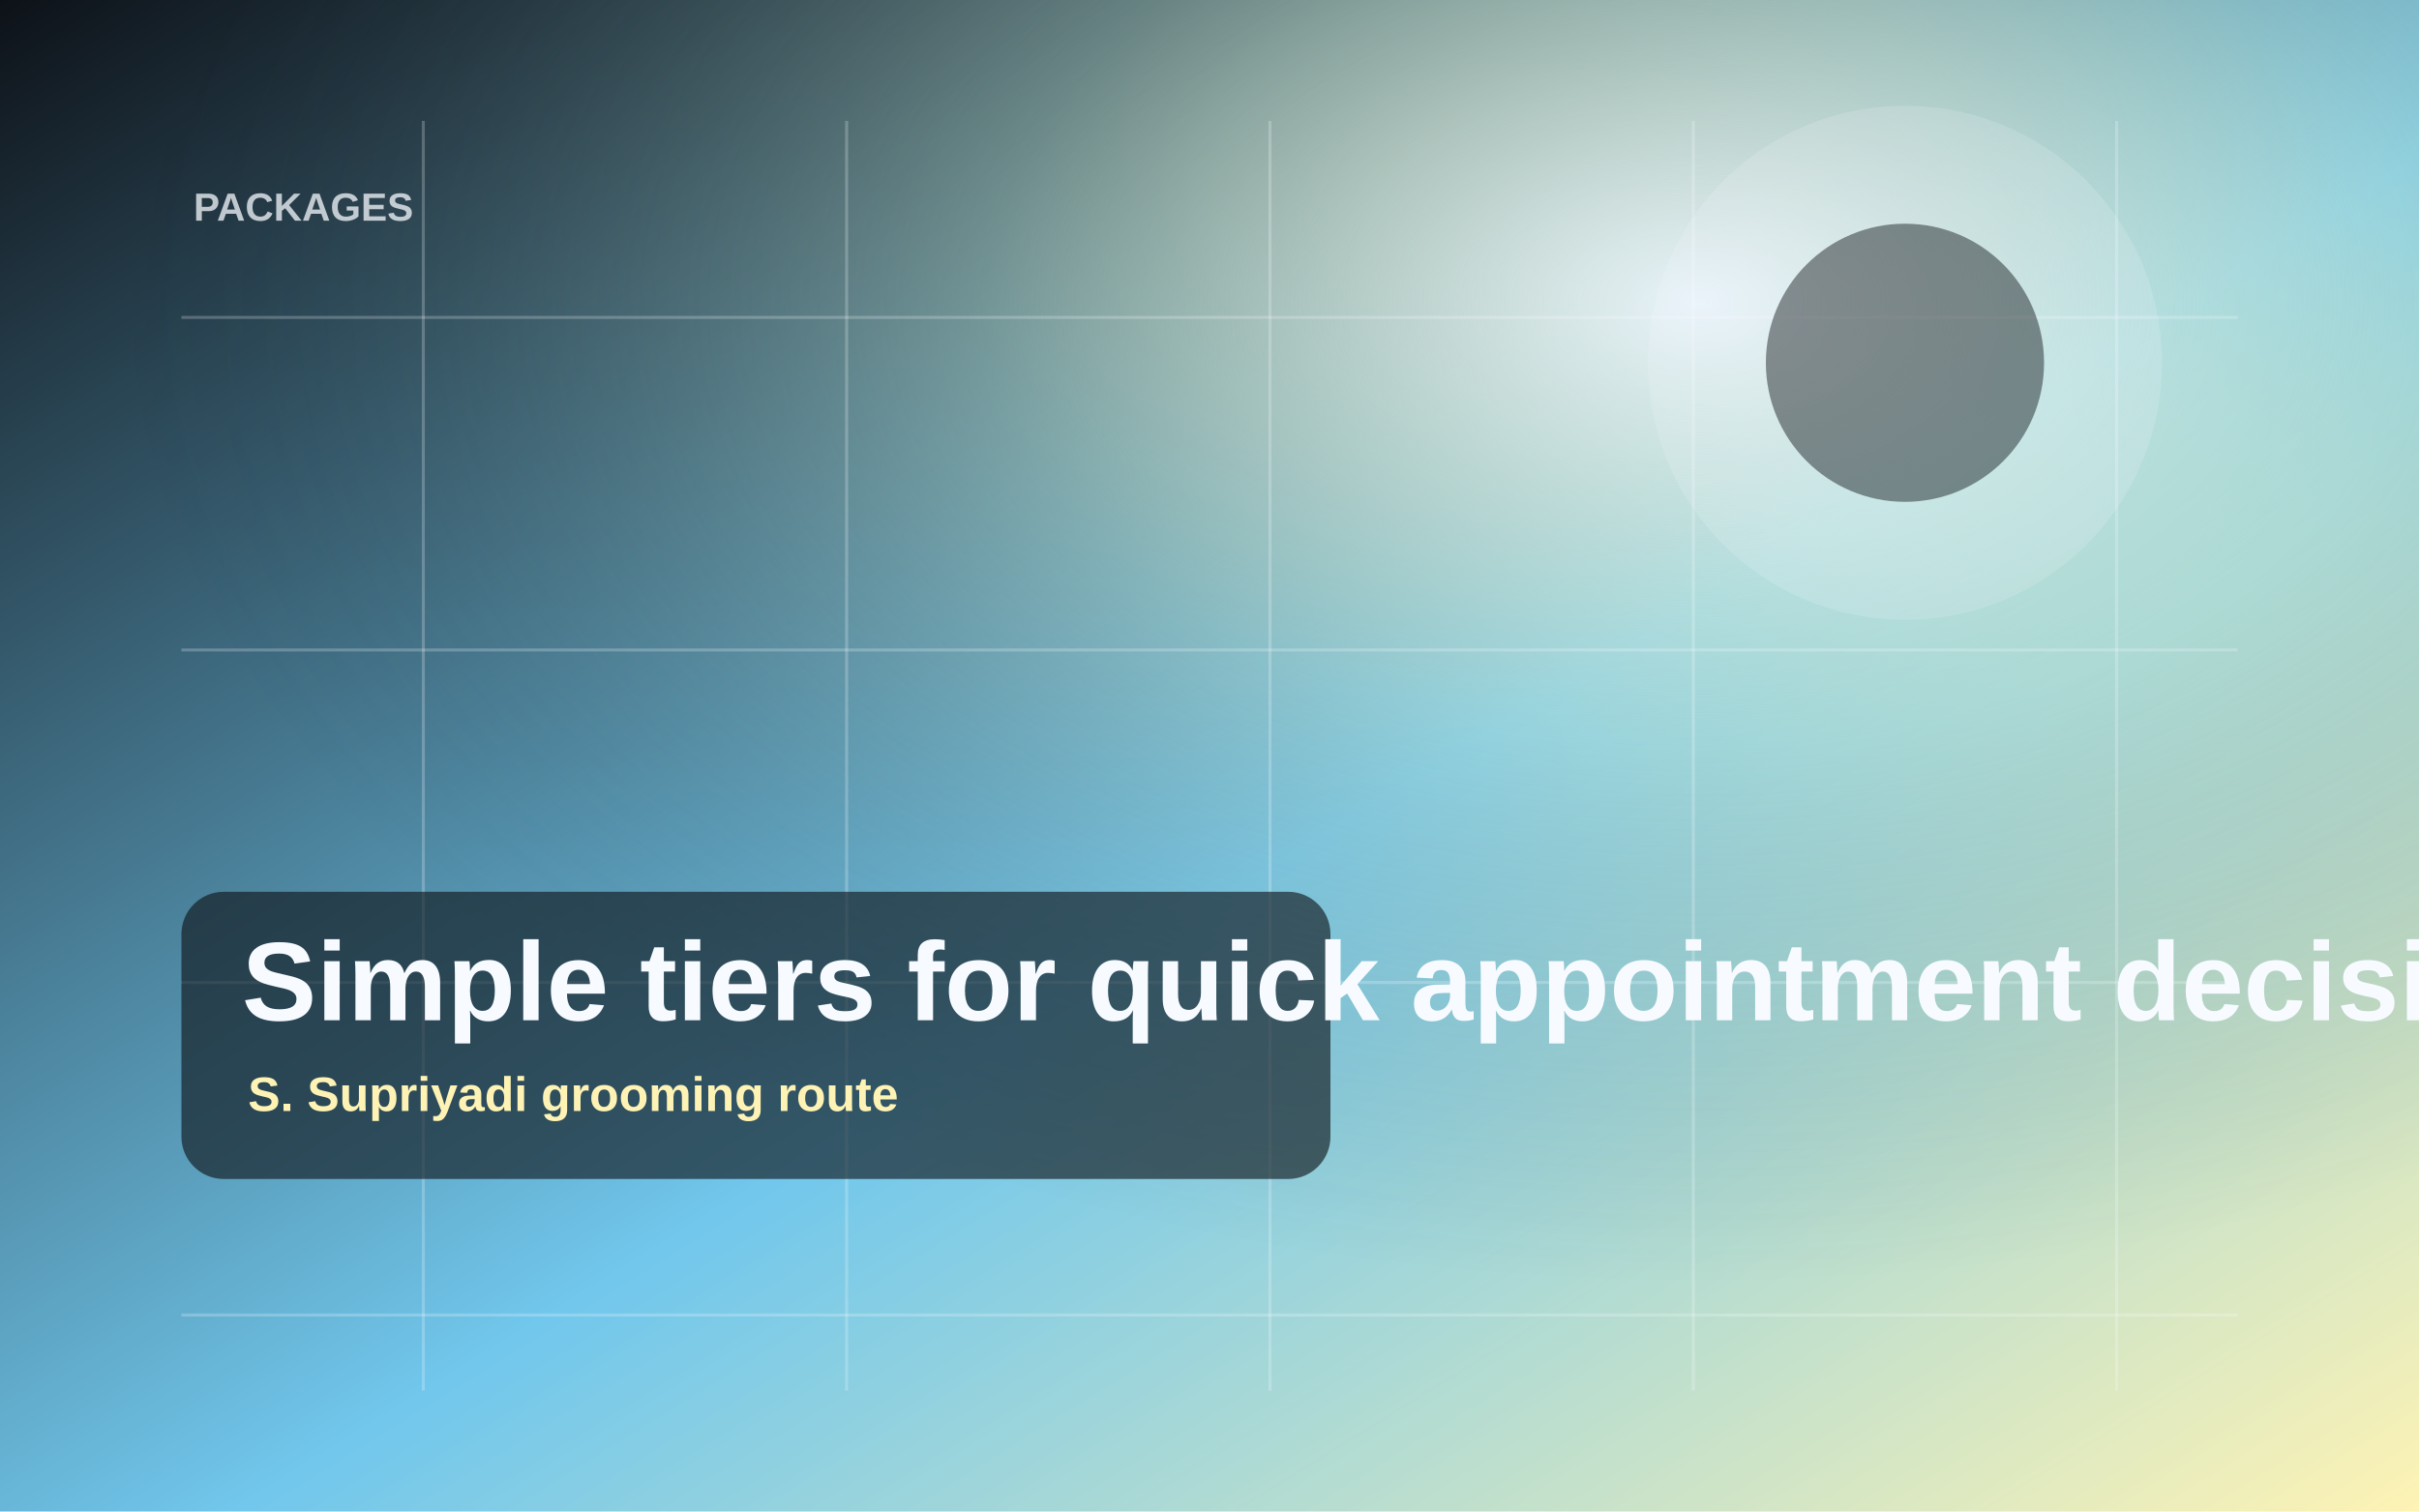
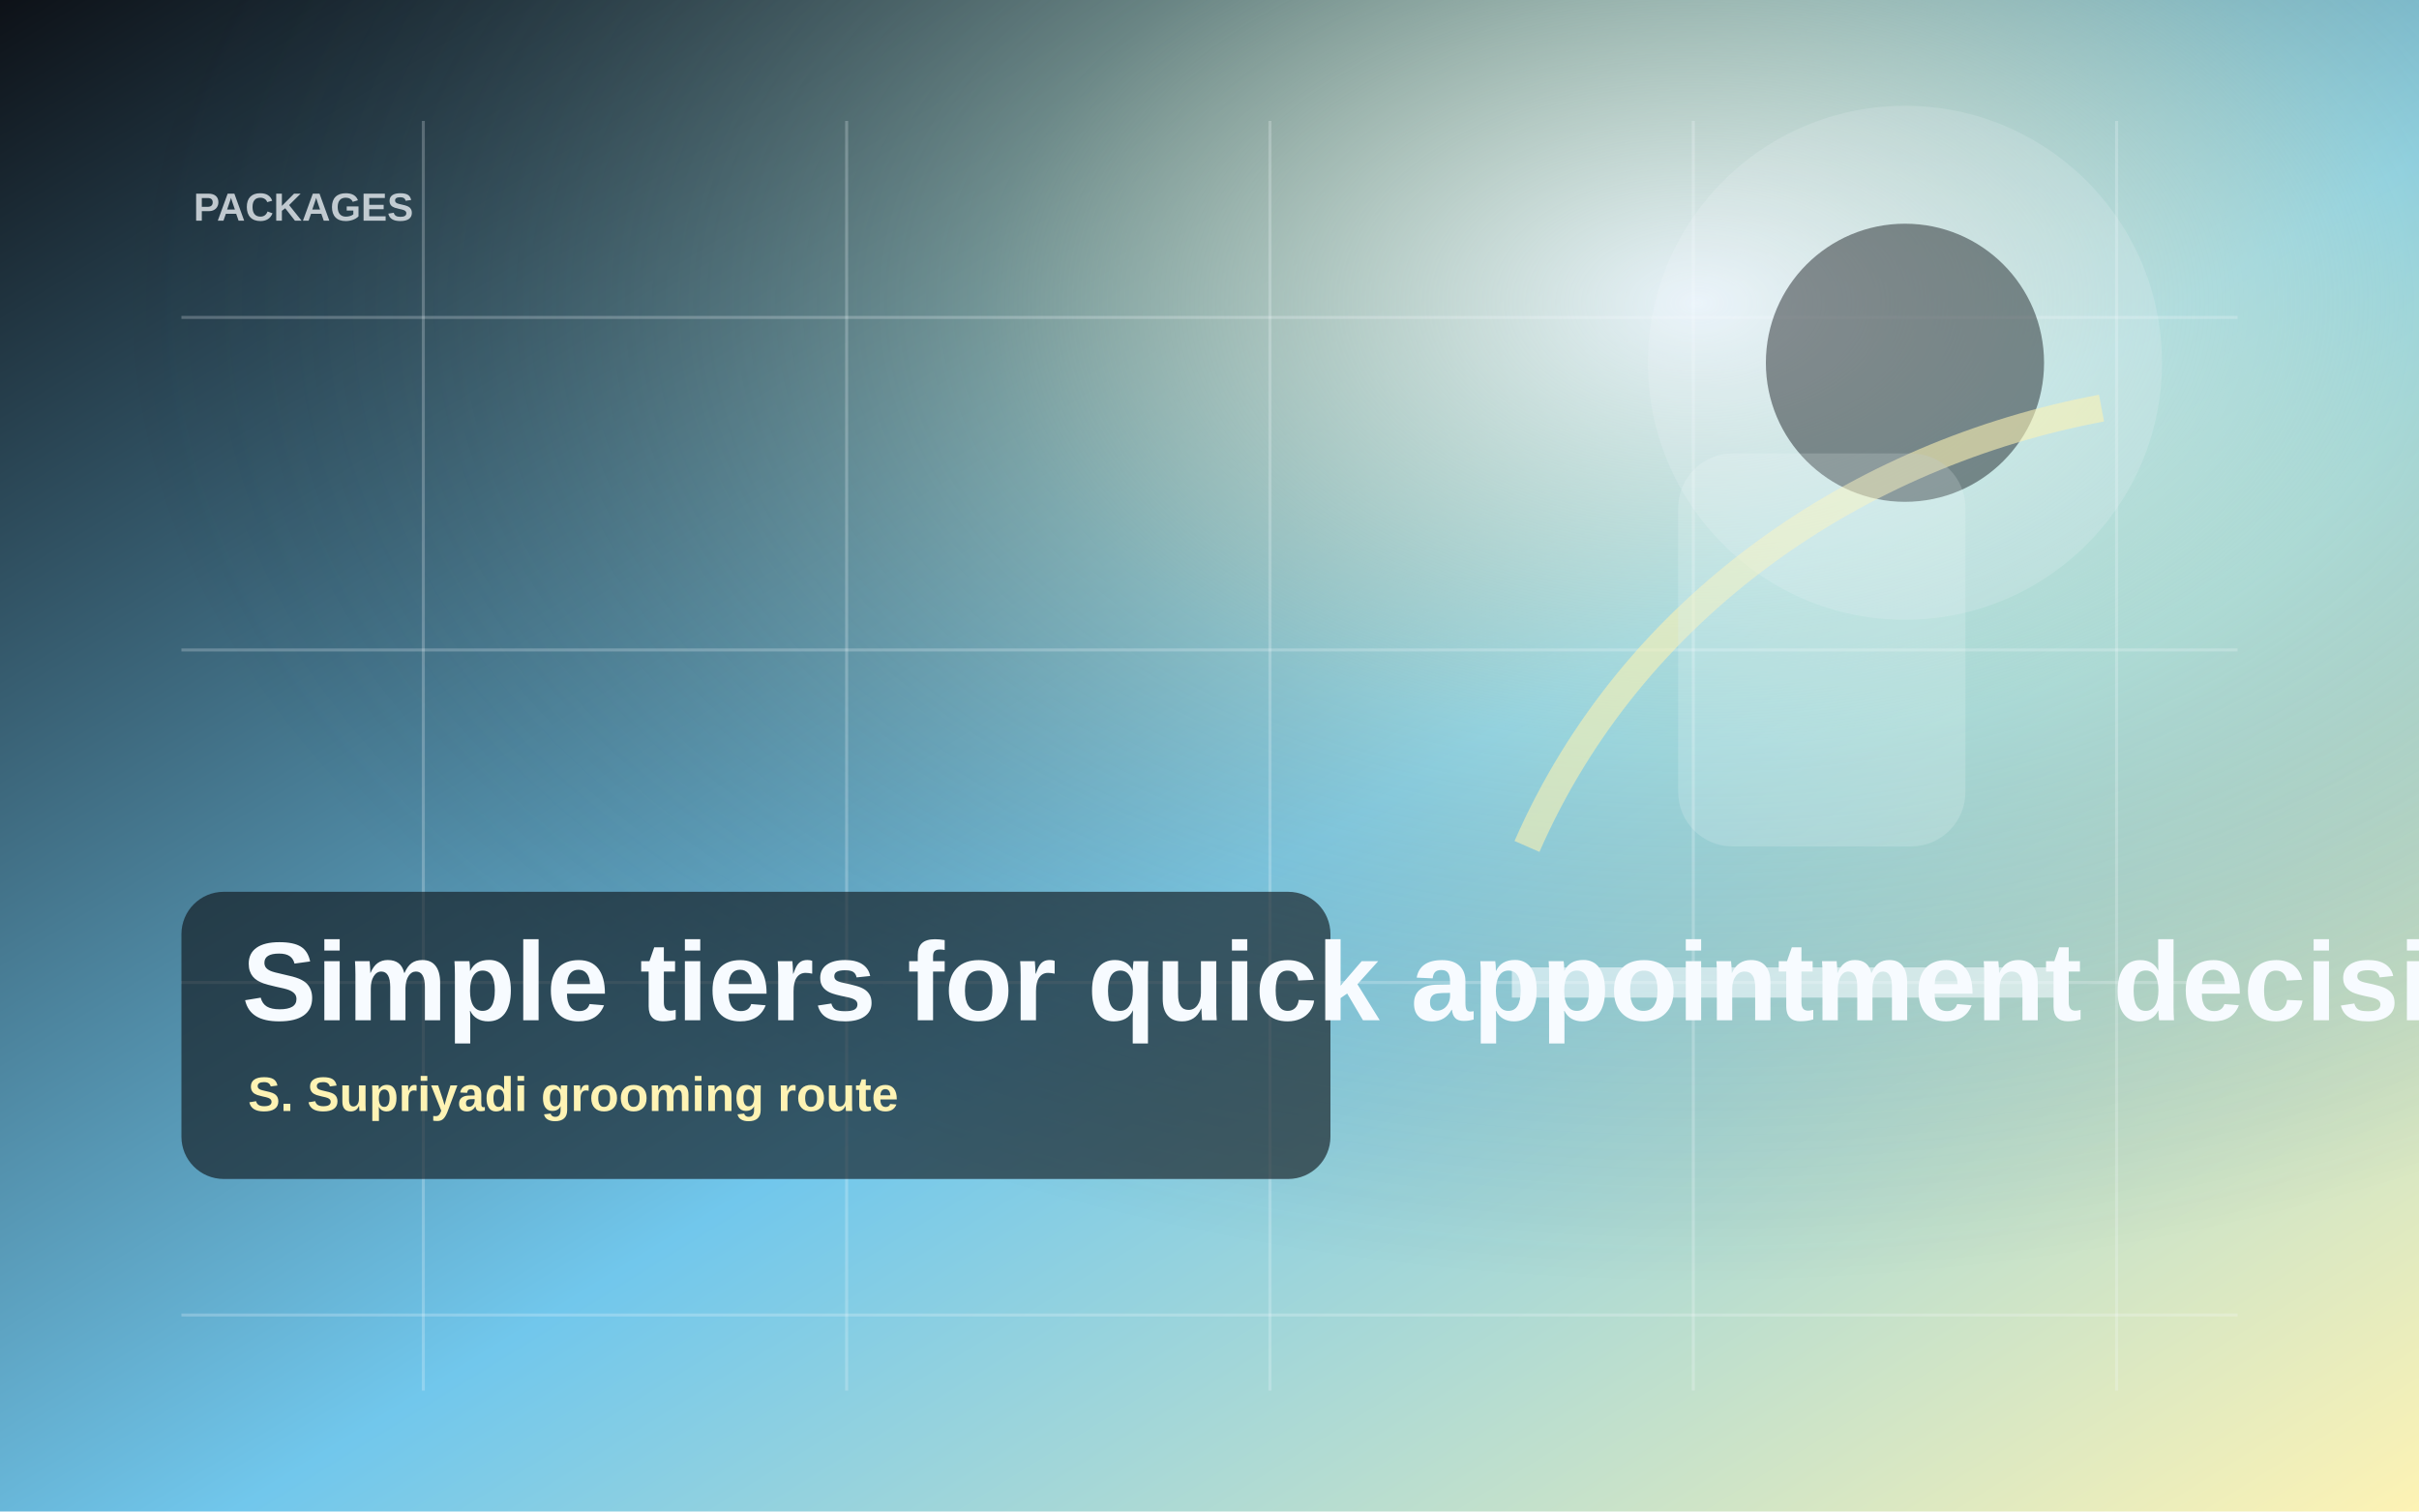
<svg xmlns="http://www.w3.org/2000/svg" width="1600" height="1000" viewBox="0 0 1600 1000" role="img" aria-label="Simple tiers for quick appointment decisions.">
  <defs>
    <linearGradient id="bg" x1="0" x2="1" y1="0" y2="1">
      <stop offset="0" stop-color="#0d1117" />
      <stop offset="0.55" stop-color="#71c7ec" />
      <stop offset="1" stop-color="#fef3b4" />
    </linearGradient>
    <radialGradient id="glow" cx="70%" cy="20%" r="65%">
      <stop offset="0" stop-color="#f7fbff" stop-opacity=".9" />
      <stop offset=".45" stop-color="#fef3b4" stop-opacity=".25" />
      <stop offset="1" stop-color="#0d1117" stop-opacity="0" />
    </radialGradient>
  </defs>
  <rect width="1600" height="1000" fill="url(#bg)" />
  <rect width="1600" height="1000" fill="url(#glow)" />
  <g fill="none" stroke="#f7fbff" stroke-opacity=".24" stroke-width="2">
    <path d="M120 210 H1480 M120 430 H1480 M120 650 H1480 M120 870 H1480" />
    <path d="M280 80 V920 M560 80 V920 M840 80 V920 M1120 80 V920 M1400 80 V920" />
  </g>
  <circle cx="1260" cy="240" r="170" fill="#f7fbff" opacity=".16" />
  <circle cx="1260" cy="240" r="92" fill="#0d1117" opacity=".45" />
+   <g opacity=".58">
+     <path d="M1010 560c70-160 220-260 380-290" fill="none" stroke="#fef3b4" stroke-width="18" />
+     <path d="M1000 650h360" stroke="#f7fbff" stroke-width="20" />
+     <rect x="1110" y="300" width="190" height="260" rx="36" fill="#f7fbff" opacity=".3" />
+   </g>
  <rect x="120" y="590" width="760" height="190" rx="28" fill="#0d1117" opacity=".62" />
  <text x="160" y="675" font-family="Arial, Helvetica, sans-serif" font-size="74" font-weight="900" fill="#f7fbff">Simple tiers for quick appointment decisions.</text>
  <text x="164" y="735" font-family="Arial, Helvetica, sans-serif" font-size="32" font-weight="700" fill="#fef3b4">S. Supriyadi grooming route</text>
  <text x="128" y="146" font-family="Arial, Helvetica, sans-serif" font-size="26" font-weight="800" fill="#f7fbff" opacity=".74">PACKAGES</text>
</svg>
